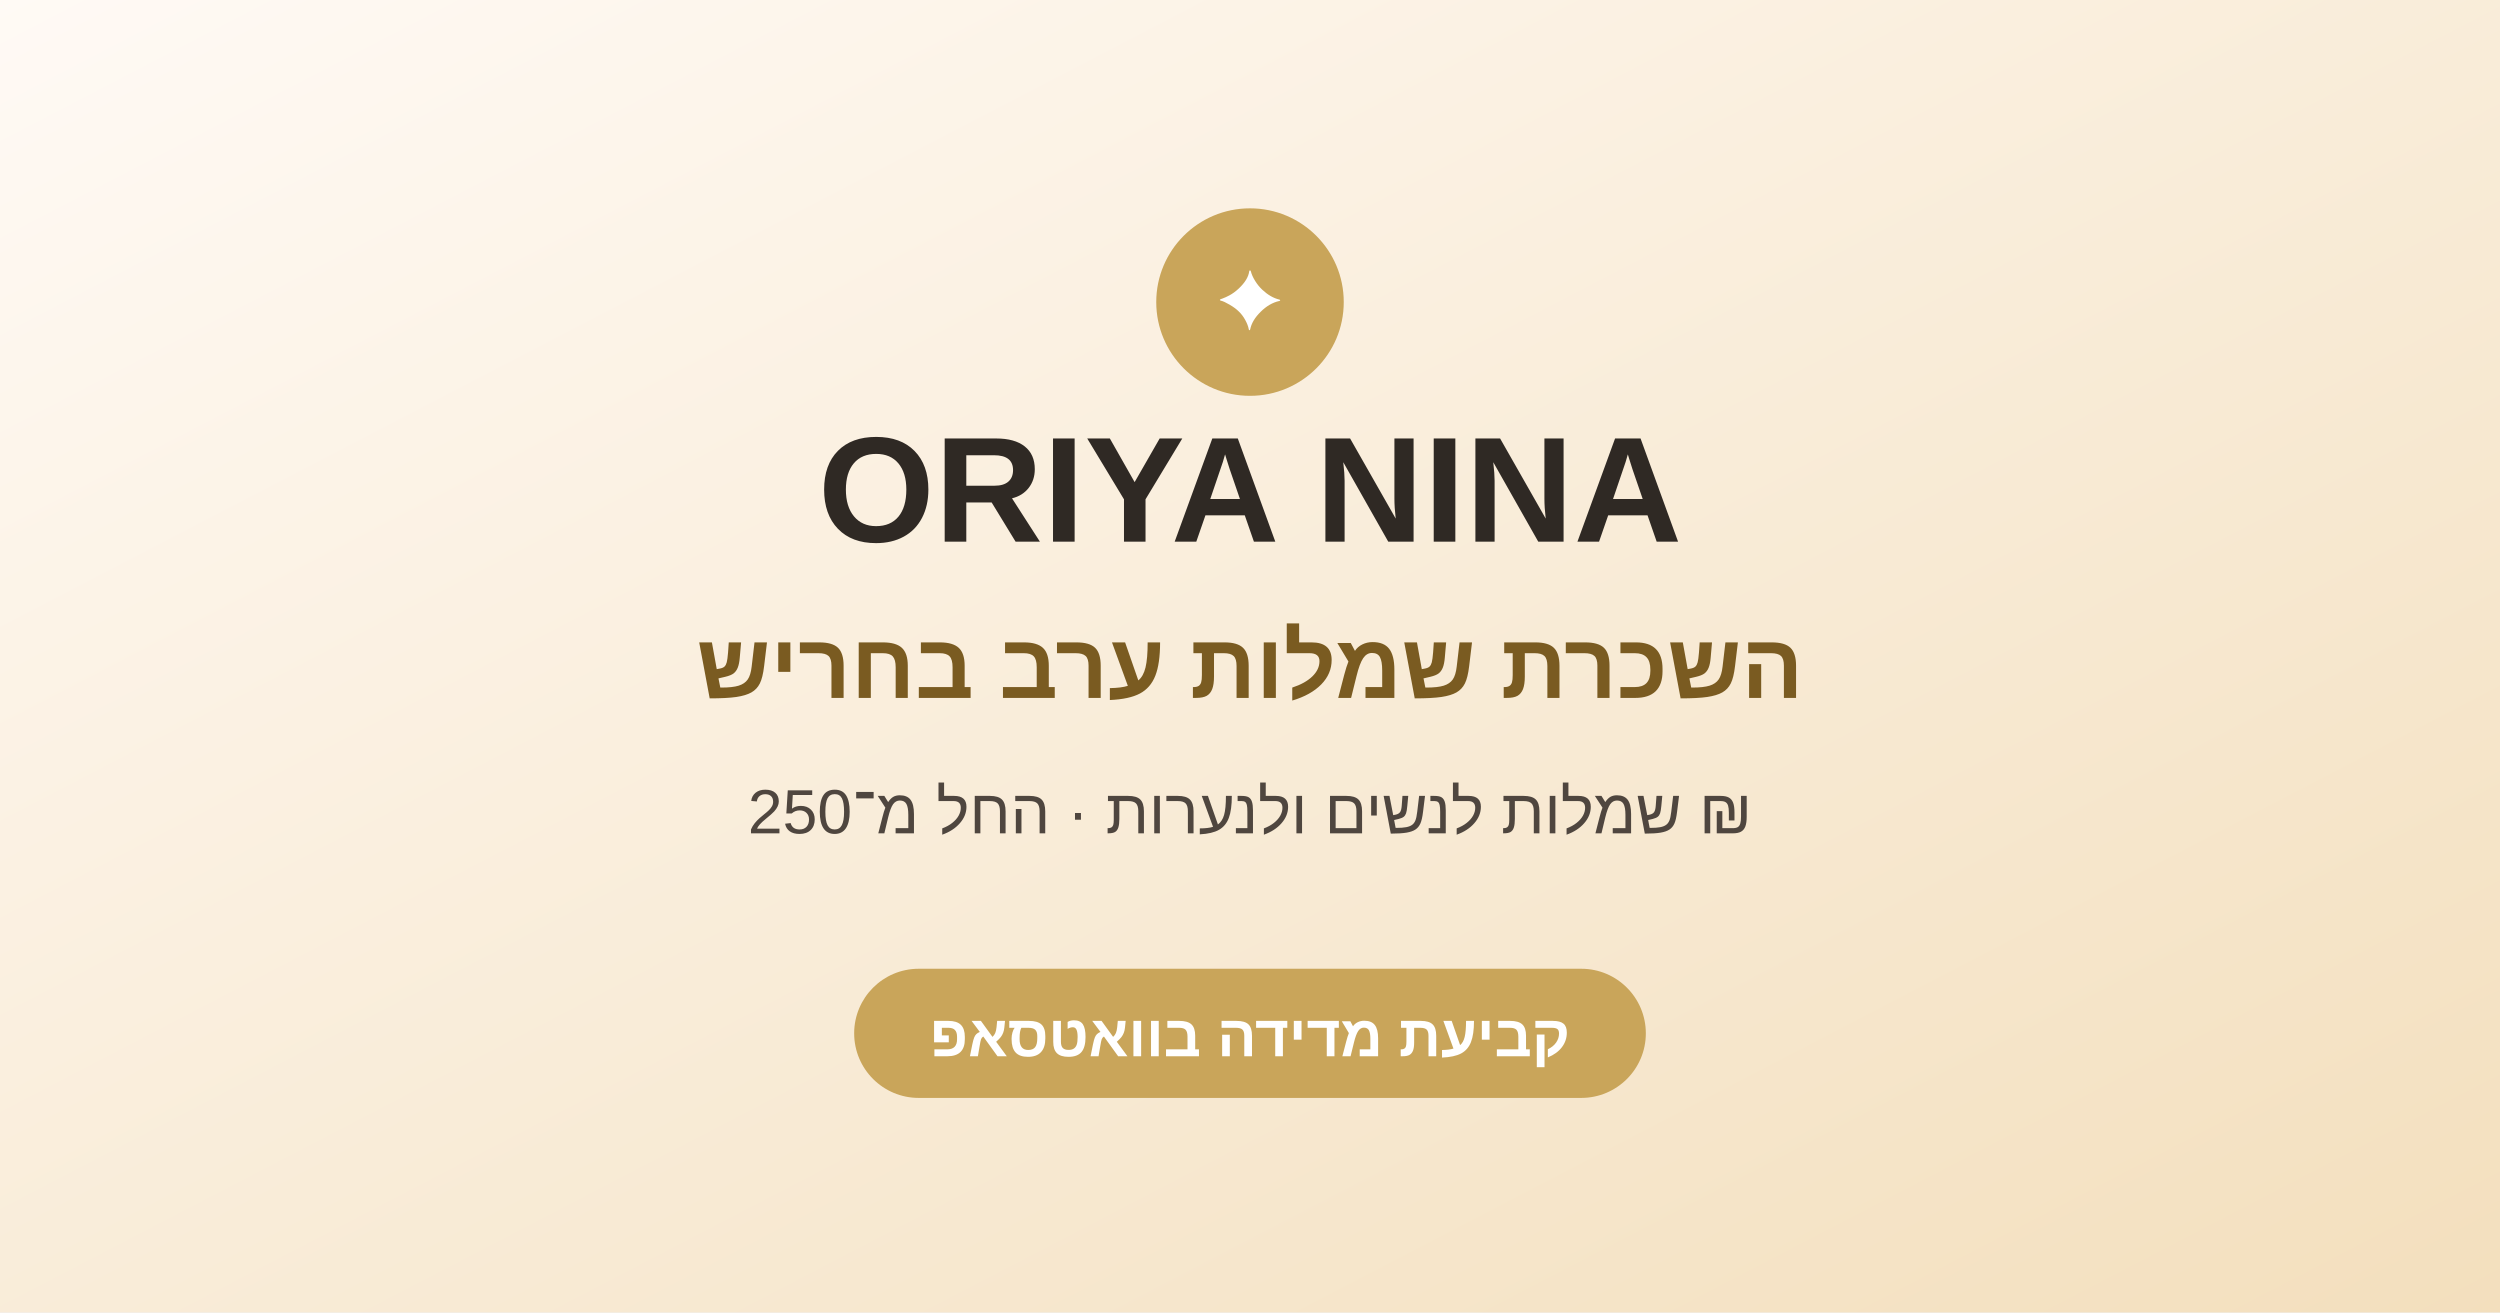
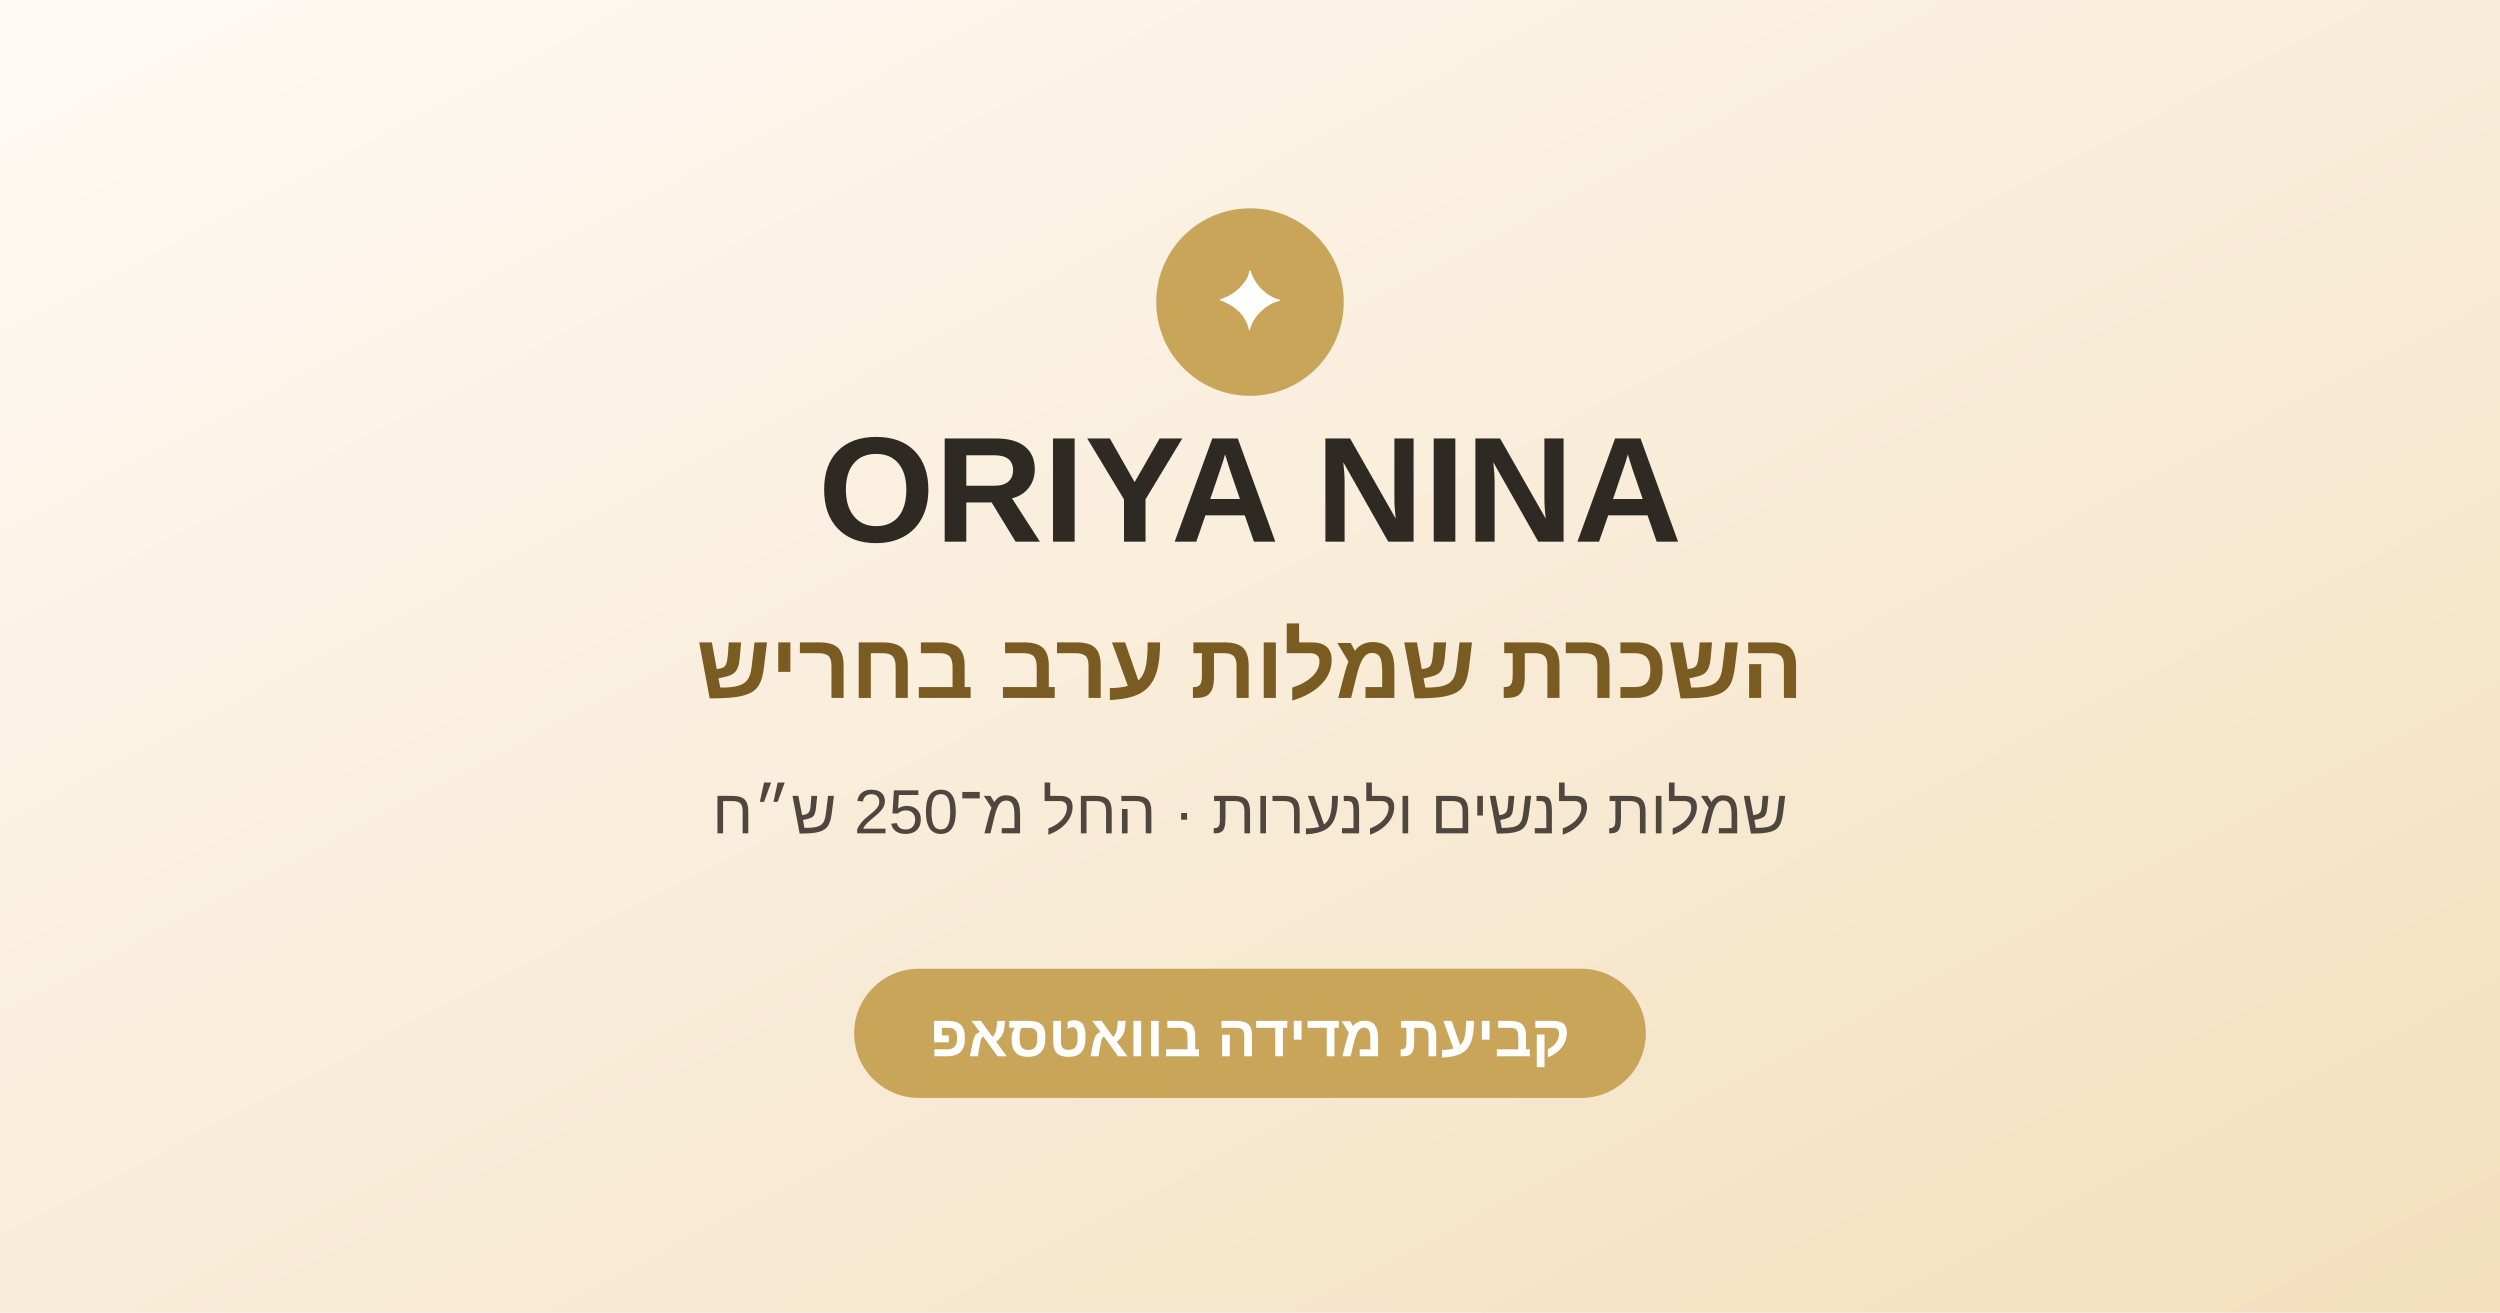
<svg xmlns="http://www.w3.org/2000/svg" width="1200" height="630" viewBox="0 0 1200 630">
  <defs>
    <linearGradient id="g" x1="0" x2="1" y1="0" y2="1">
      <stop offset="0" stop-color="#fffaf5" />
      <stop offset="1" stop-color="#f3dfbd" />
    </linearGradient>
  </defs>
  <rect width="1200" height="630" fill="url(#g)" />
  <circle cx="600" cy="145" r="45" fill="#c9a55a" />
  <text x="600" y="158" text-anchor="middle" font-size="40" fill="white">✦</text>
  <text x="600" y="260" text-anchor="middle" font-family="Arial, sans-serif" font-size="72" font-weight="700" fill="#2f2924">ORIYA NINA</text>
  <text x="600" y="335" text-anchor="middle" font-family="Arial, sans-serif" font-size="44" font-weight="700" fill="#7a5b21">השכרת שמלות ערב בחריש</text>
-   <text x="600" y="400" text-anchor="middle" font-family="Arial, sans-serif" font-size="30" fill="#4f463f">שמלות לנשים ולנערות · החל מ־250 ₪</text>
+   <text x="600" y="400" text-anchor="middle" font-family="Arial, sans-serif" font-size="30" fill="#4f463f">שמלות לנשים ולנערות · החל מ־250 ש״ח</text>
  <rect x="410" y="465" width="380" height="62" rx="31" fill="#c9a55a" />
  <text x="600" y="507" text-anchor="middle" font-family="Arial, sans-serif" font-size="28" font-weight="700" fill="white">קביעת מדידה בוואטסאפ</text>
</svg>
